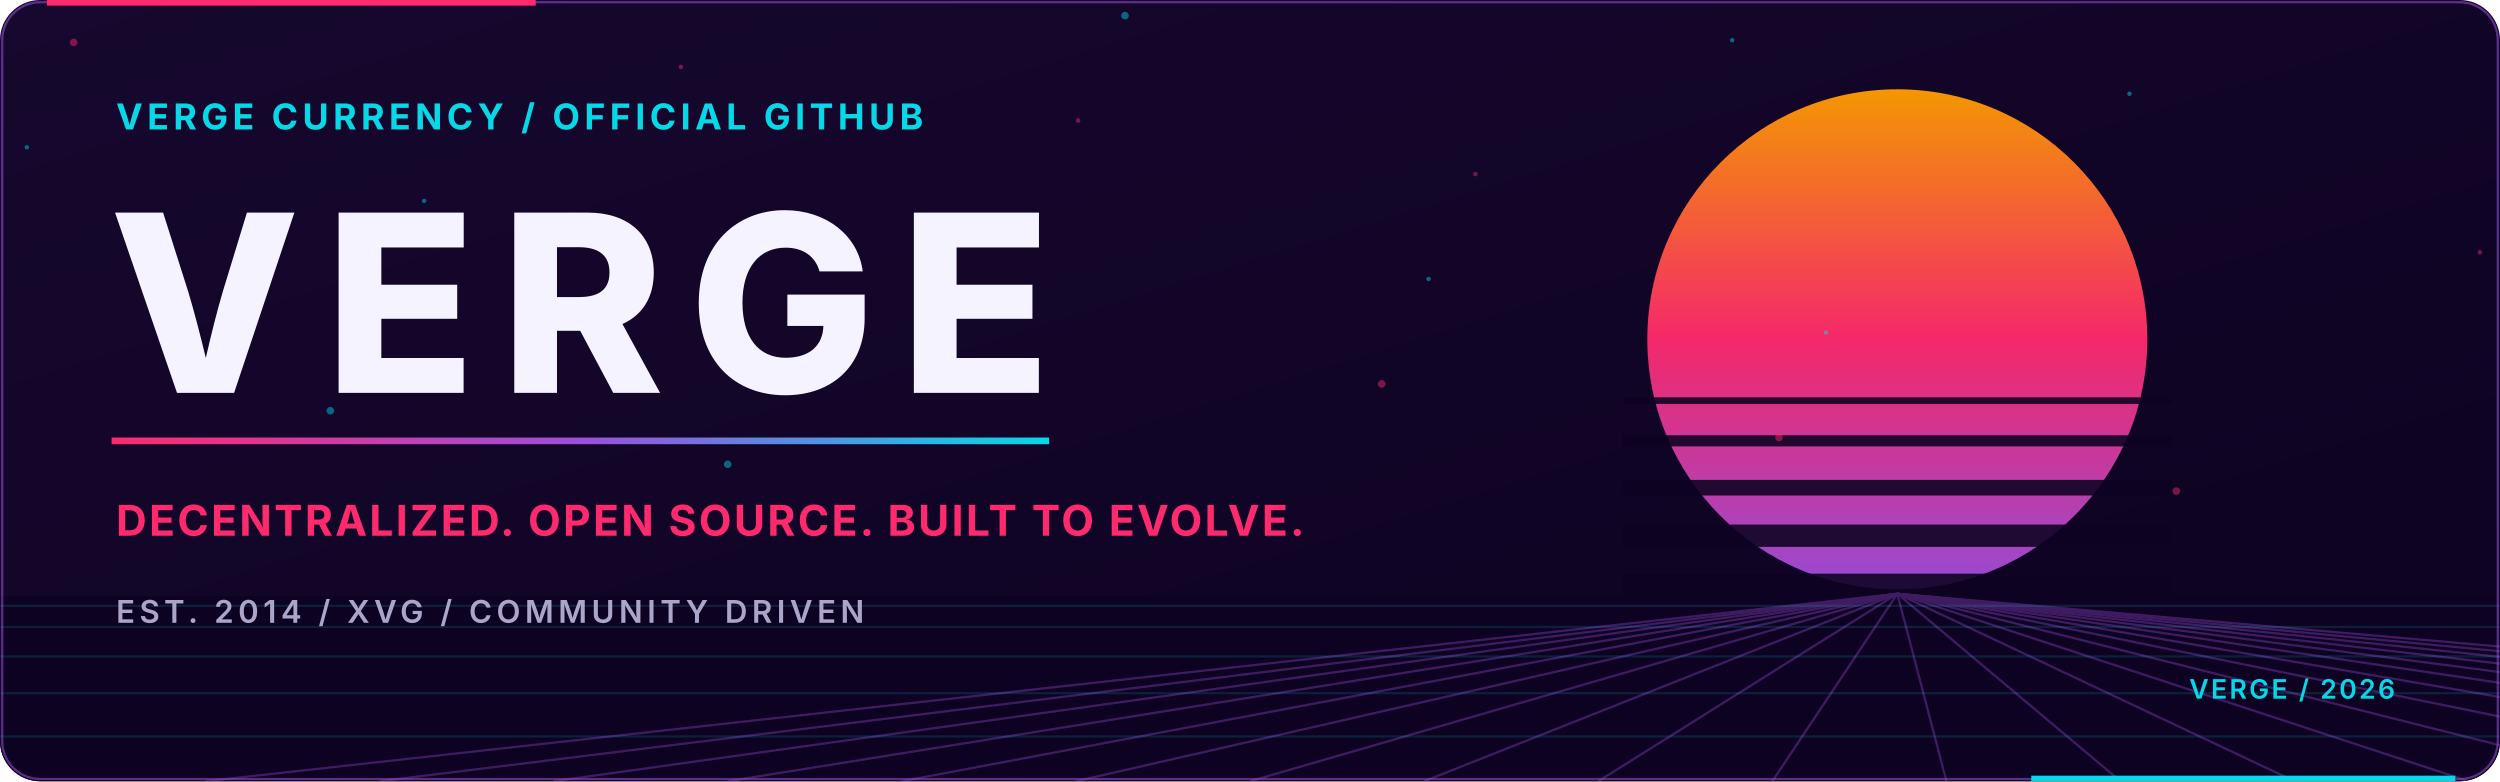
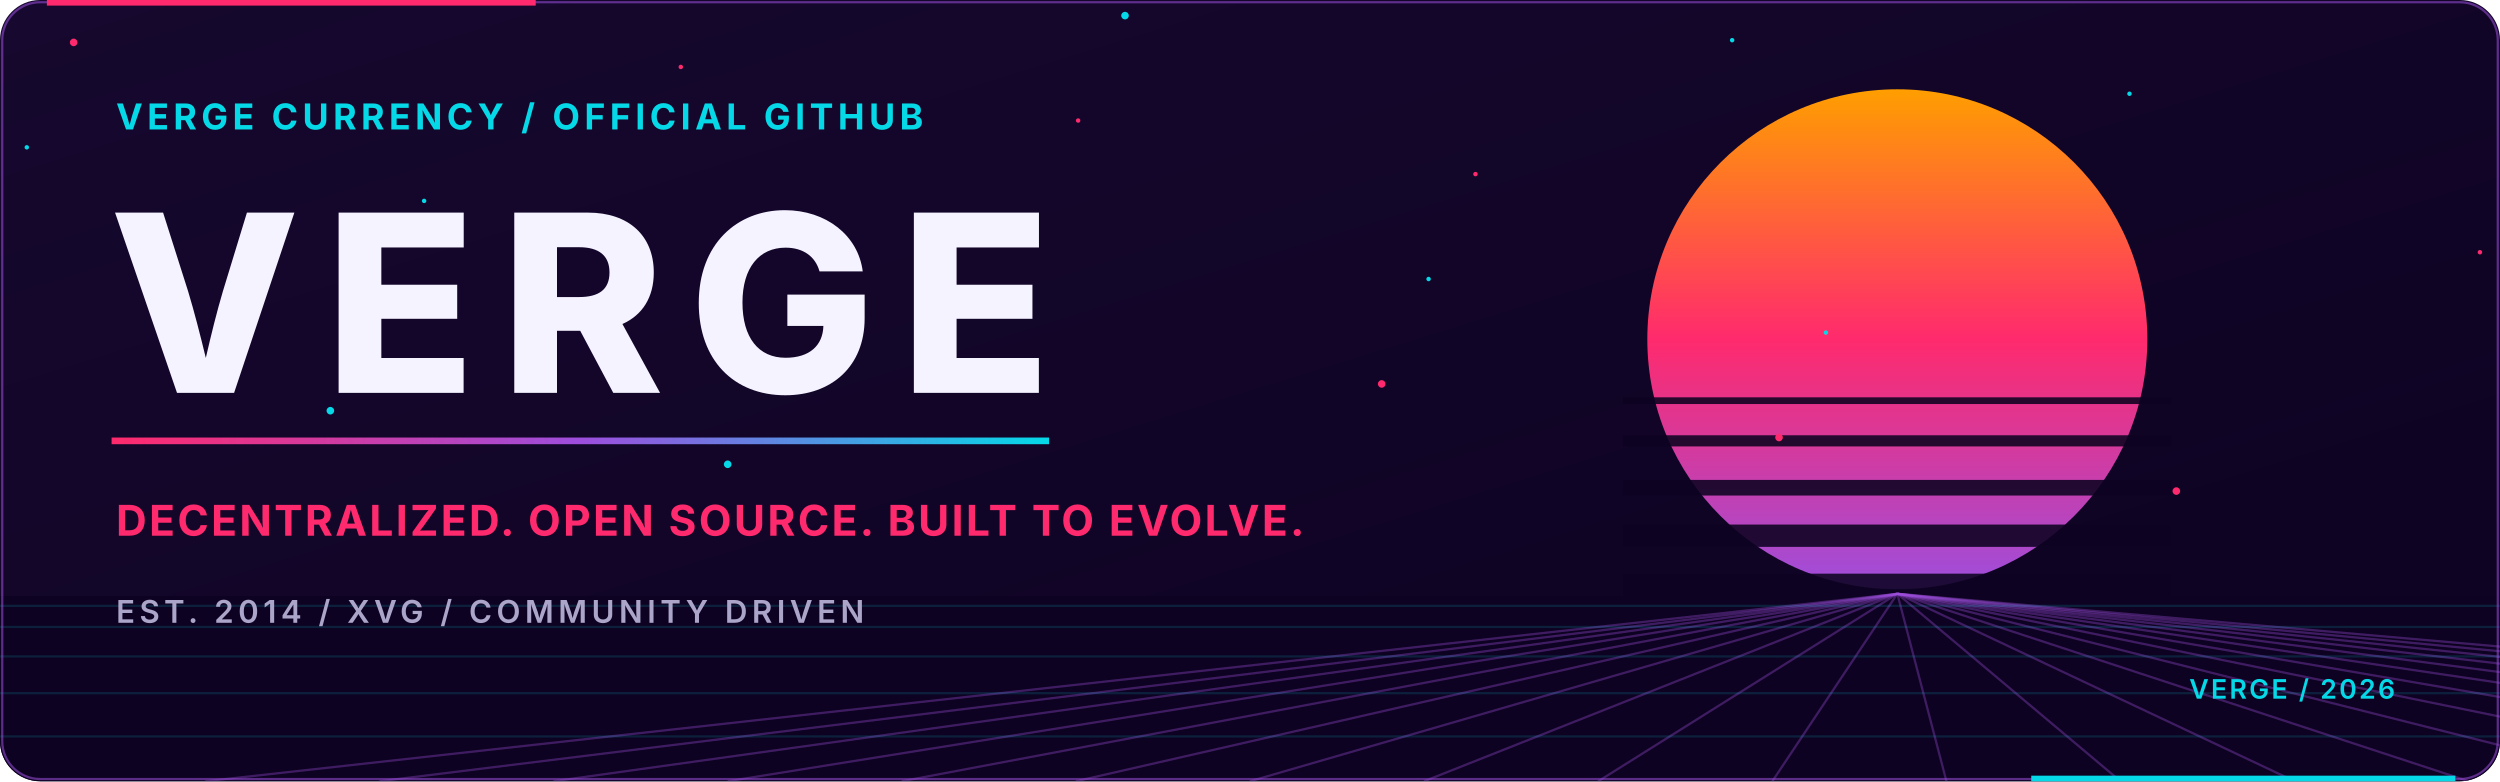
<svg xmlns="http://www.w3.org/2000/svg" width="1120" height="350" viewBox="0 0 1120 350" role="img" aria-label="Verge Currency — Decentralized, Open Source, Built to Evolve">
  <defs>
    <linearGradient id="ground" x1="0" y1="0" x2="1" y2="1">
      <stop stop-color="#16082E" />
      <stop offset="1" stop-color="#0D0221" />
    </linearGradient>
    <linearGradient id="neon" x1="0" y1="0" x2="1" y2="0">
      <stop stop-color="#FF2A6D" />
      <stop offset=".5" stop-color="#9D4EDD" />
      <stop offset="1" stop-color="#05D9E8" />
    </linearGradient>
    <linearGradient id="sun" x1="0" y1="0" x2="0" y2="1">
      <stop stop-color="#FF9E00" />
      <stop offset=".5" stop-color="#FF2A6D" />
      <stop offset="1" stop-color="#9D4EDD" />
    </linearGradient>
    <clipPath id="frame">
      <rect width="1120" height="350" rx="18" />
    </clipPath>
  </defs>
+   <style>
+     .bg-frame { fill: url(#ground); }
+     .sun { animation: sunPulse 6s ease-in-out infinite; transform-origin: 850px 152px; }
+     .stripe { fill: #0D0221; opacity: .88; }
+     .grid-v { stroke: #9D4EDD; opacity: .35; stroke-width: 1; }
+     .grid-h { stroke: #05D9E8; opacity: .14; stroke-width: 1; animation: gridGlow 5s ease-in-out infinite; }
+     .starA { animation: twinkleA 4.5s ease-in-out infinite; }
+     .starB { animation: twinkleB 6.5s ease-in-out infinite; }
+     .starC { animation: twinkleC 5.4s ease-in-out infinite; }
+     .accent-line { animation: accentShift 4.2s ease-in-out infinite; }
+     .headline { animation: logoGlow 5s ease-in-out infinite; }
+     .tagline { animation: tagGlow 5.8s ease-in-out infinite; }
+     .panel-border { animation: borderGlow 4.8s ease-in-out infinite; }
+     .corner-a { animation: cornerPulseA 4.2s ease-in-out infinite; }
+     .corner-b { animation: cornerPulseB 4.8s ease-in-out infinite; }
+ 
+     @keyframes sunPulse {
+       0%, 100% { opacity: .92; transform: scale(1); }
+       50% { opacity: 1; transform: scale(1.03); }
+     }
+ 
+     @keyframes twinkleA {
+       0%, 100% { opacity: .22; }
+       50% { opacity: .65; }
+     }
+ 
+     @keyframes twinkleB {
+       0%, 100% { opacity: .18; }
+       35% { opacity: .58; }
+       70% { opacity: .32; }
+     }
+ 
+     @keyframes twinkleC {
+       0%, 100% { opacity: .28; }
+       50% { opacity: .75; }
+     }
+ 
+     @keyframes accentShift {
+       0%, 100% { opacity: .9; filter: drop-shadow(0 0 1px #05D9E8); }
+       50% { opacity: 1; filter: drop-shadow(0 0 6px #FF2A6D); }
+     }
+ 
+     @keyframes logoGlow {
+       0%, 100% { filter: drop-shadow(0 0 0px rgba(245,243,255,0)); }
+       50% { filter: drop-shadow(0 0 8px rgba(245,243,255,.14)); }
+     }
+ 
+     @keyframes tagGlow {
+       0%, 100% { opacity: 1; }
+       50% { opacity: .92; filter: drop-shadow(0 0 6px rgba(255,42,109,.18)); }
+     }
+ 
+     @keyframes gridGlow {
+       0%, 100% { opacity: .10; }
+       50% { opacity: .18; }
+     }
+ 
+     @keyframes borderGlow {
+       0%, 100% { stroke-opacity: .45; }
+       50% { stroke-opacity: .75; }
+     }
+ 
+     @keyframes cornerPulseA {
+       0%, 100% { opacity: .9; }
+       50% { opacity: .65; }
+     }
+ 
+     @keyframes cornerPulseB {
+       0%, 100% { opacity: .9; }
+       50% { opacity: .65; }
+     }
+   </style>
  <g clip-path="url(#frame)">
-     <rect width="1120" height="350" fill="url(#ground)" />
-     <circle cx="850" cy="152" r="112" fill="url(#sun)" opacity=".95" />
-     <g fill="#0D0221" opacity=".88">
-       <rect x="727" y="178" width="246" height="3" />
-       <rect x="727" y="195" width="246" height="5" />
-       <rect x="727" y="215" width="246" height="7" />
-       <rect x="727" y="235" width="246" height="10" />
-       <rect x="727" y="257" width="246" height="13" />
+     <rect width="1120" height="350" class="bg-frame" />
+     <circle cx="850" cy="152" r="112" fill="url(#sun)" class="sun" />
+     <rect x="727" y="178" width="246" height="3" class="stripe" />
+     <rect x="727" y="195" width="246" height="5" class="stripe" />
+     <rect x="727" y="215" width="246" height="7" class="stripe" />
+     <rect x="727" y="235" width="246" height="10" class="stripe" />
+     <rect x="727" y="257" width="246" height="13" class="stripe" />
+     <rect x="0" y="267" width="1120" height="83" fill="#0D0221" />
+     <g>
+       <line x1="92" y1="350" x2="850" y2="266" class="grid-v" />
+       <line x1="170" y1="350" x2="850" y2="266" class="grid-v" />
+       <line x1="248" y1="350" x2="850" y2="266" class="grid-v" />
+       <line x1="326" y1="350" x2="850" y2="266" class="grid-v" />
+       <line x1="404" y1="350" x2="850" y2="266" class="grid-v" />
+       <line x1="482" y1="350" x2="850" y2="266" class="grid-v" />
+       <line x1="560" y1="350" x2="850" y2="266" class="grid-v" />
+       <line x1="638" y1="350" x2="850" y2="266" class="grid-v" />
+       <line x1="716" y1="350" x2="850" y2="266" class="grid-v" />
+       <line x1="794" y1="350" x2="850" y2="266" class="grid-v" />
+       <line x1="872" y1="350" x2="850" y2="266" class="grid-v" />
+       <line x1="950" y1="350" x2="850" y2="266" class="grid-v" />
+       <line x1="1028" y1="350" x2="850" y2="266" class="grid-v" />
+       <line x1="1106" y1="350" x2="850" y2="266" class="grid-v" />
+       <line x1="1184" y1="350" x2="850" y2="266" class="grid-v" />
+       <line x1="1262" y1="350" x2="850" y2="266" class="grid-v" />
+       <line x1="1340" y1="350" x2="850" y2="266" class="grid-v" />
+       <line x1="1418" y1="350" x2="850" y2="266" class="grid-v" />
+       <line x1="1496" y1="350" x2="850" y2="266" class="grid-v" />
+       <line x1="1574" y1="350" x2="850" y2="266" class="grid-v" />
+       <line x1="1652" y1="350" x2="850" y2="266" class="grid-v" />
+       <line x1="1730" y1="350" x2="850" y2="266" class="grid-v" />
+       <line x1="1808" y1="350" x2="850" y2="266" class="grid-v" />
    </g>
-     <rect x="0" y="267" width="1120" height="83" fill="#0D0221" />
-     <g stroke="#9D4EDD" opacity=".35" stroke-width="1">
-       <line x1="92" y1="350" x2="850" y2="266" />
-       <line x1="170" y1="350" x2="850" y2="266" />
-       <line x1="248" y1="350" x2="850" y2="266" />
-       <line x1="326" y1="350" x2="850" y2="266" />
-       <line x1="404" y1="350" x2="850" y2="266" />
-       <line x1="482" y1="350" x2="850" y2="266" />
-       <line x1="560" y1="350" x2="850" y2="266" />
-       <line x1="638" y1="350" x2="850" y2="266" />
-       <line x1="716" y1="350" x2="850" y2="266" />
-       <line x1="794" y1="350" x2="850" y2="266" />
-       <line x1="872" y1="350" x2="850" y2="266" />
-       <line x1="950" y1="350" x2="850" y2="266" />
-       <line x1="1028" y1="350" x2="850" y2="266" />
-       <line x1="1106" y1="350" x2="850" y2="266" />
-       <line x1="1184" y1="350" x2="850" y2="266" />
-       <line x1="1262" y1="350" x2="850" y2="266" />
-       <line x1="1340" y1="350" x2="850" y2="266" />
-       <line x1="1418" y1="350" x2="850" y2="266" />
-       <line x1="1496" y1="350" x2="850" y2="266" />
-       <line x1="1574" y1="350" x2="850" y2="266" />
-       <line x1="1652" y1="350" x2="850" y2="266" />
-       <line x1="1730" y1="350" x2="850" y2="266" />
-       <line x1="1808" y1="350" x2="850" y2="266" />
+     <g>
+       <line x1="0" y1="271.42" x2="1120" y2="271.42" class="grid-h" />
+       <line x1="0" y1="280.87" x2="1120" y2="280.87" class="grid-h" />
+       <line x1="0" y1="294.08" x2="1120" y2="294.08" class="grid-h" />
+       <line x1="0" y1="310.54" x2="1120" y2="310.54" class="grid-h" />
+       <line x1="0" y1="329.92" x2="1120" y2="329.92" class="grid-h" />
+       <line x1="0" y1="352" x2="1120" y2="352" class="grid-h" />
    </g>
-     <g stroke="#05D9E8" opacity=".14" stroke-width="1">
-       <line x1="0" y1="271.42" x2="1120" y2="271.42" />
-       <line x1="0" y1="280.87" x2="1120" y2="280.87" />
-       <line x1="0" y1="294.08" x2="1120" y2="294.08" />
-       <line x1="0" y1="310.54" x2="1120" y2="310.54" />
-       <line x1="0" y1="329.92" x2="1120" y2="329.92" />
-       <line x1="0" y1="352" x2="1120" y2="352" />
-     </g>
-     <g opacity=".45">
-       <circle cx="33" cy="19" r="1.7" fill="#FF2A6D" />
-       <circle cx="190" cy="90" r="1" fill="#05D9E8" />
-       <circle cx="347" cy="161" r="1" fill="#FF2A6D" />
-       <circle cx="504" cy="7" r="1.7" fill="#05D9E8" />
-       <circle cx="661" cy="78" r="1" fill="#FF2A6D" />
-       <circle cx="818" cy="149" r="1" fill="#05D9E8" />
-       <circle cx="975" cy="220" r="1.7" fill="#FF2A6D" />
-       <circle cx="12" cy="66" r="1" fill="#05D9E8" />
-       <circle cx="169" cy="137" r="1" fill="#FF2A6D" />
-       <circle cx="326" cy="208" r="1.7" fill="#05D9E8" />
-       <circle cx="483" cy="54" r="1" fill="#FF2A6D" />
-       <circle cx="640" cy="125" r="1" fill="#05D9E8" />
-       <circle cx="797" cy="196" r="1.7" fill="#FF2A6D" />
-       <circle cx="954" cy="42" r="1" fill="#05D9E8" />
-       <circle cx="1111" cy="113" r="1" fill="#FF2A6D" />
-       <circle cx="148" cy="184" r="1.7" fill="#05D9E8" />
-       <circle cx="305" cy="30" r="1" fill="#FF2A6D" />
-       <circle cx="462" cy="101" r="1" fill="#05D9E8" />
-       <circle cx="619" cy="172" r="1.7" fill="#FF2A6D" />
-       <circle cx="776" cy="18" r="1" fill="#05D9E8" />
+     <g>
+       <circle cx="33" cy="19" r="1.7" fill="#FF2A6D" class="starA" />
+       <circle cx="190" cy="90" r="1" fill="#05D9E8" class="starB" />
+       <circle cx="347" cy="161" r="1" fill="#FF2A6D" class="starC" />
+       <circle cx="504" cy="7" r="1.7" fill="#05D9E8" class="starA" />
+       <circle cx="661" cy="78" r="1" fill="#FF2A6D" class="starB" />
+       <circle cx="818" cy="149" r="1" fill="#05D9E8" class="starC" />
+       <circle cx="975" cy="220" r="1.7" fill="#FF2A6D" class="starA" />
+       <circle cx="12" cy="66" r="1" fill="#05D9E8" class="starB" />
+       <circle cx="169" cy="137" r="1" fill="#FF2A6D" class="starC" />
+       <circle cx="326" cy="208" r="1.7" fill="#05D9E8" class="starA" />
+       <circle cx="483" cy="54" r="1" fill="#FF2A6D" class="starB" />
+       <circle cx="640" cy="125" r="1" fill="#05D9E8" class="starC" />
+       <circle cx="797" cy="196" r="1.7" fill="#FF2A6D" class="starA" />
+       <circle cx="954" cy="42" r="1" fill="#05D9E8" class="starB" />
+       <circle cx="1111" cy="113" r="1" fill="#FF2A6D" class="starC" />
+       <circle cx="148" cy="184" r="1.7" fill="#05D9E8" class="starA" />
+       <circle cx="305" cy="30" r="1" fill="#FF2A6D" class="starB" />
+       <circle cx="462" cy="101" r="1" fill="#05D9E8" class="starC" />
+       <circle cx="619" cy="172" r="1.7" fill="#FF2A6D" class="starA" />
+       <circle cx="776" cy="18" r="1" fill="#05D9E8" class="starB" />
    </g>
    <text x="52" y="58" fill="#05D9E8" font-family="Inter,Arial,sans-serif" font-weight="700" font-size="16" letter-spacing="2">VERGE CURRENCY / OFFICIAL GITHUB</text>
-     <text x="49" y="176" fill="#F5F3FF" font-family="Inter,Arial,sans-serif" font-weight="800" font-size="111" letter-spacing="11">VERGE</text>
-     <rect x="50" y="196" width="420" height="3" fill="url(#neon)" />
-     <text x="52" y="240" fill="#FF2A6D" font-family="Inter,Arial,sans-serif" font-weight="700" font-size="19" letter-spacing="1.1">DECENTRALIZED. OPEN SOURCE. BUILT TO EVOLVE.</text>
+     <text x="49" y="176" fill="#F5F3FF" font-family="Inter,Arial,sans-serif" font-weight="800" font-size="111" letter-spacing="11" class="headline">VERGE</text>
+     <rect x="50" y="196" width="420" height="3" fill="url(#neon)" class="accent-line" />
+     <text x="52" y="240" fill="#FF2A6D" font-family="Inter,Arial,sans-serif" font-weight="700" font-size="19" letter-spacing="1.1" class="tagline">DECENTRALIZED. OPEN SOURCE. BUILT TO EVOLVE.</text>
    <text x="52" y="279" fill="#ABA5C9" font-family="Inter,Arial,sans-serif" font-weight="600" font-size="14" letter-spacing="2">EST. 2014 / XVG / COMMUNITY DRIVEN</text>
    <text x="1073" y="313" fill="#05D9E8" font-family="Inter,Arial,sans-serif" font-weight="600" font-size="12" letter-spacing="1" text-anchor="end">VERGE / 2026</text>
-     <rect x="1" y="1" width="1118" height="348" rx="17" fill="none" stroke="#9D4EDD" stroke-opacity=".55" />
-     <path d="M 21 1 H 240" stroke="#FF2A6D" stroke-width="3" />
-     <path d="M 910 349 H 1100" stroke="#05D9E8" stroke-width="3" />
+     <rect x="1" y="1" width="1118" height="348" rx="17" fill="none" stroke="#9D4EDD" stroke-opacity=".55" class="panel-border" />
+     <path d="M 21 1 H 240" stroke="#FF2A6D" stroke-width="3" class="corner-a" />
+     <path d="M 910 349 H 1100" stroke="#05D9E8" stroke-width="3" class="corner-b" />
  </g>
</svg>
